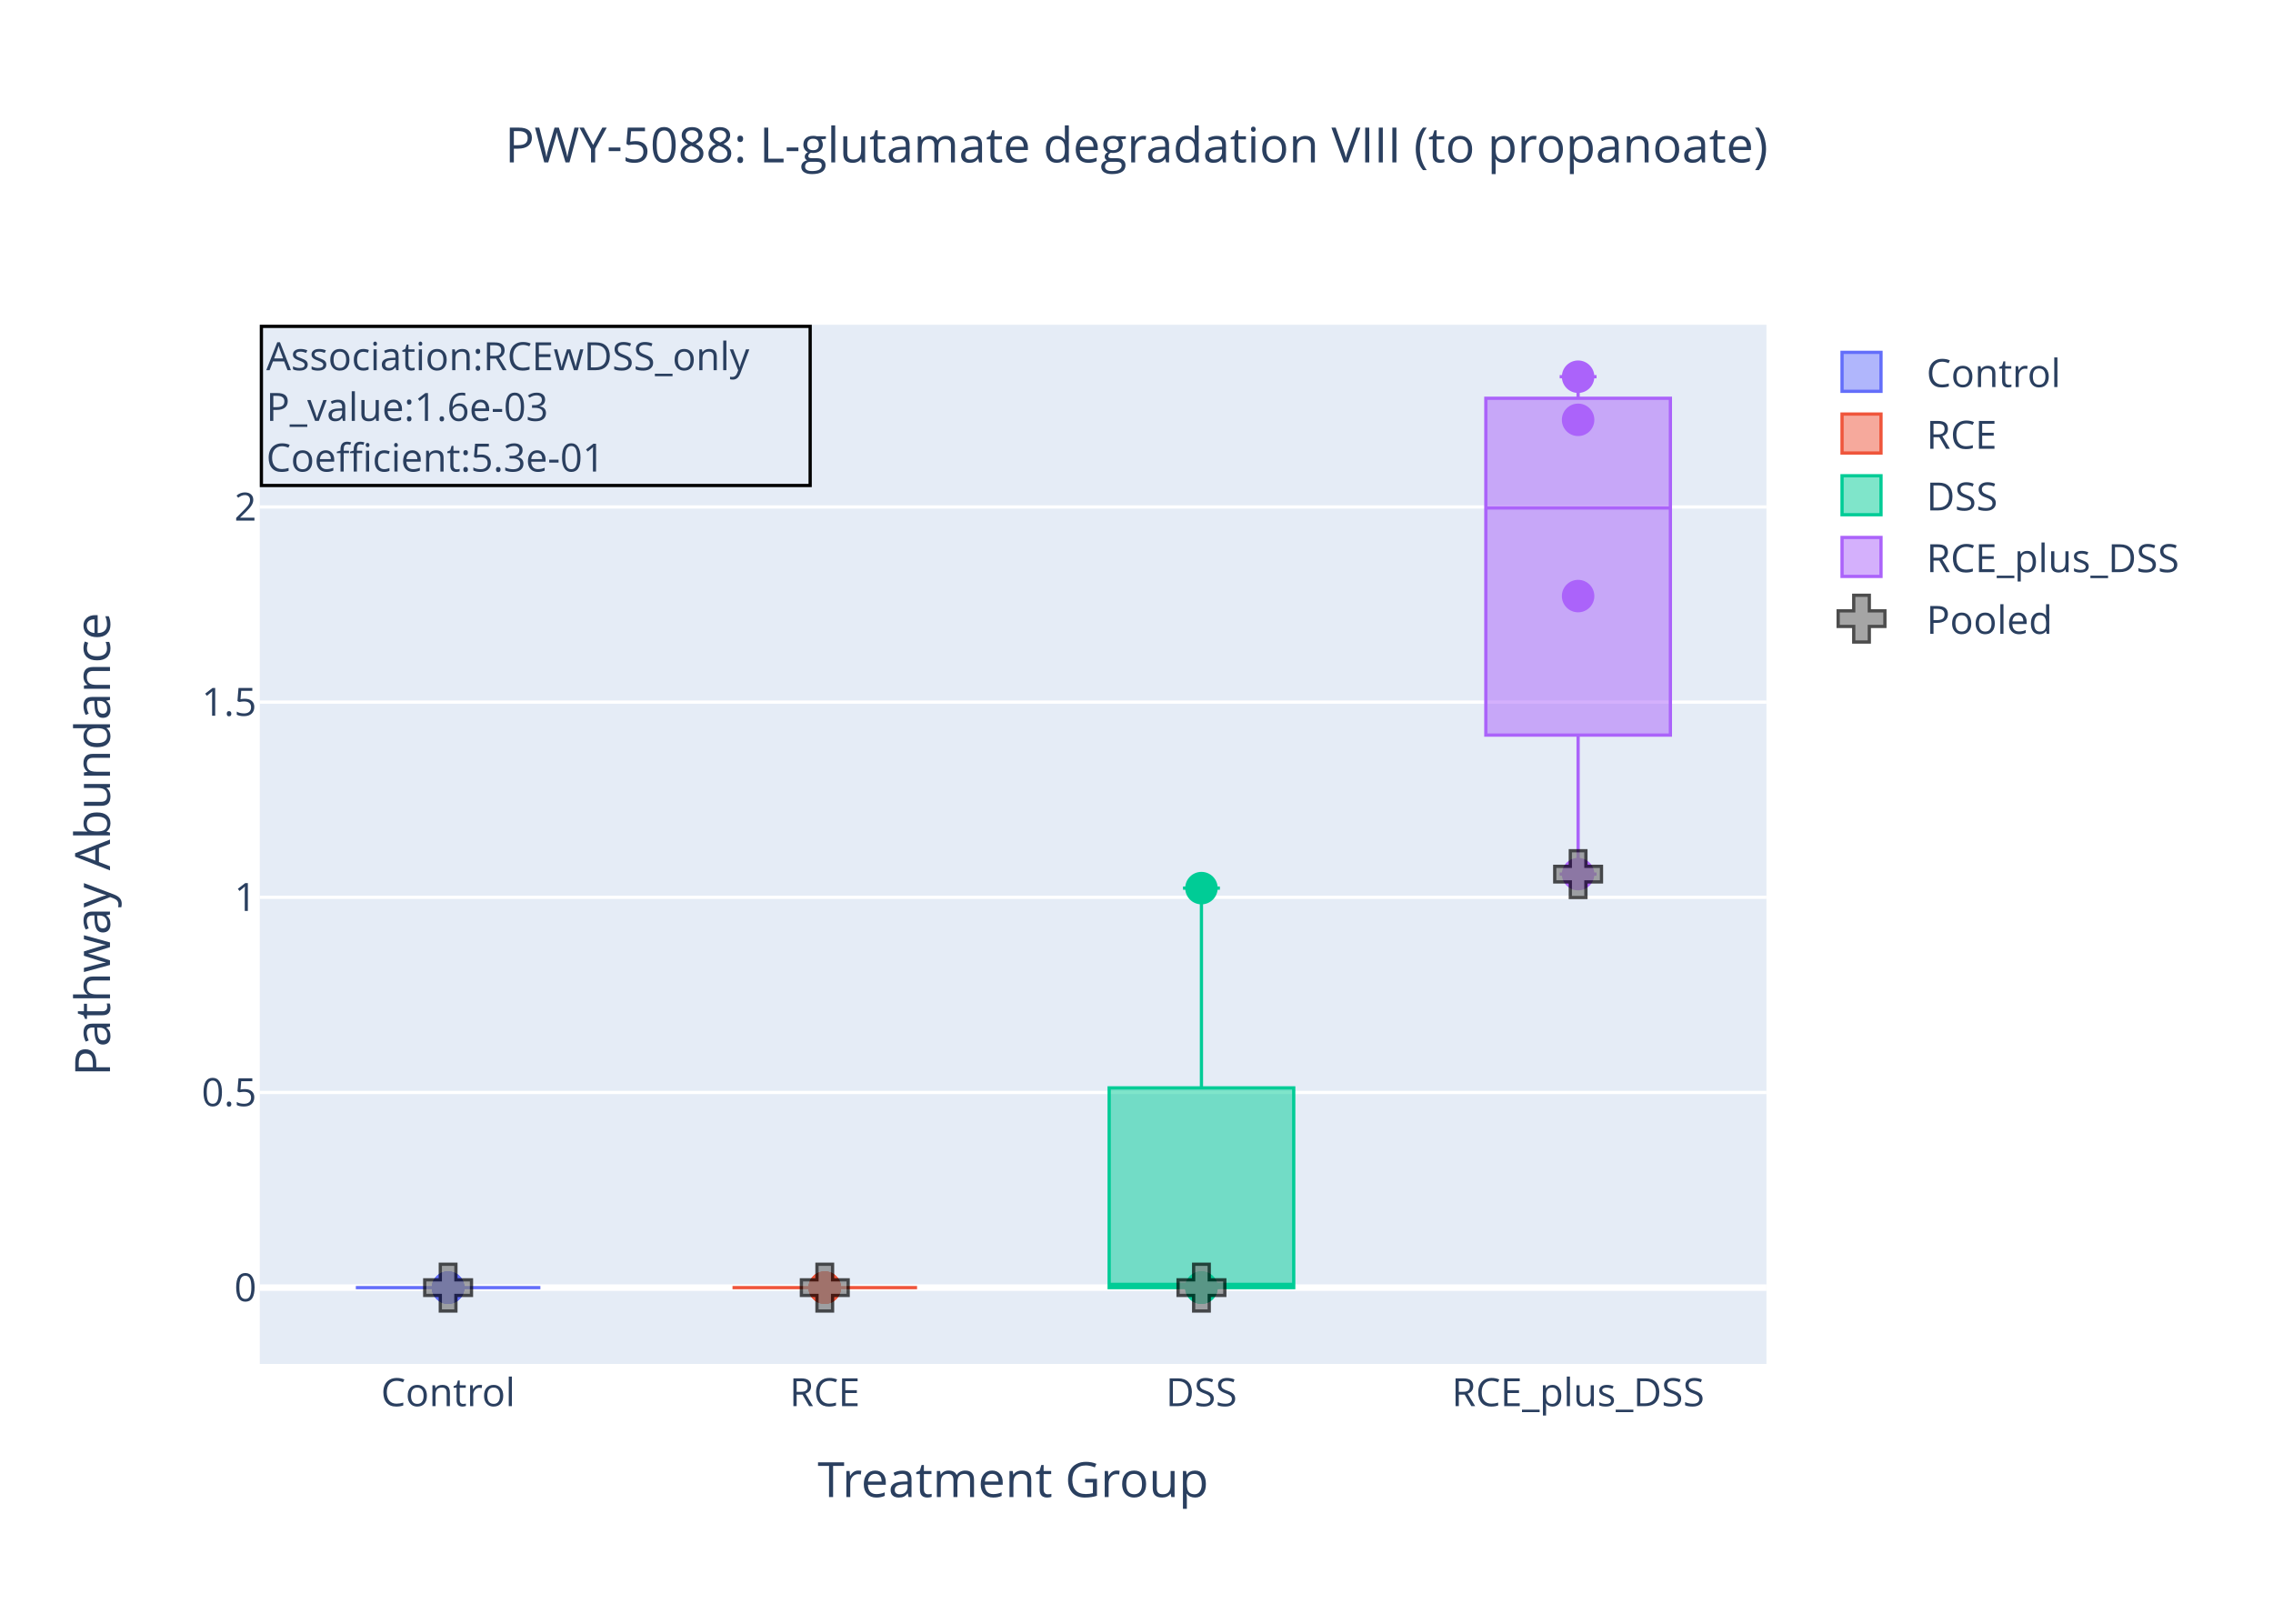
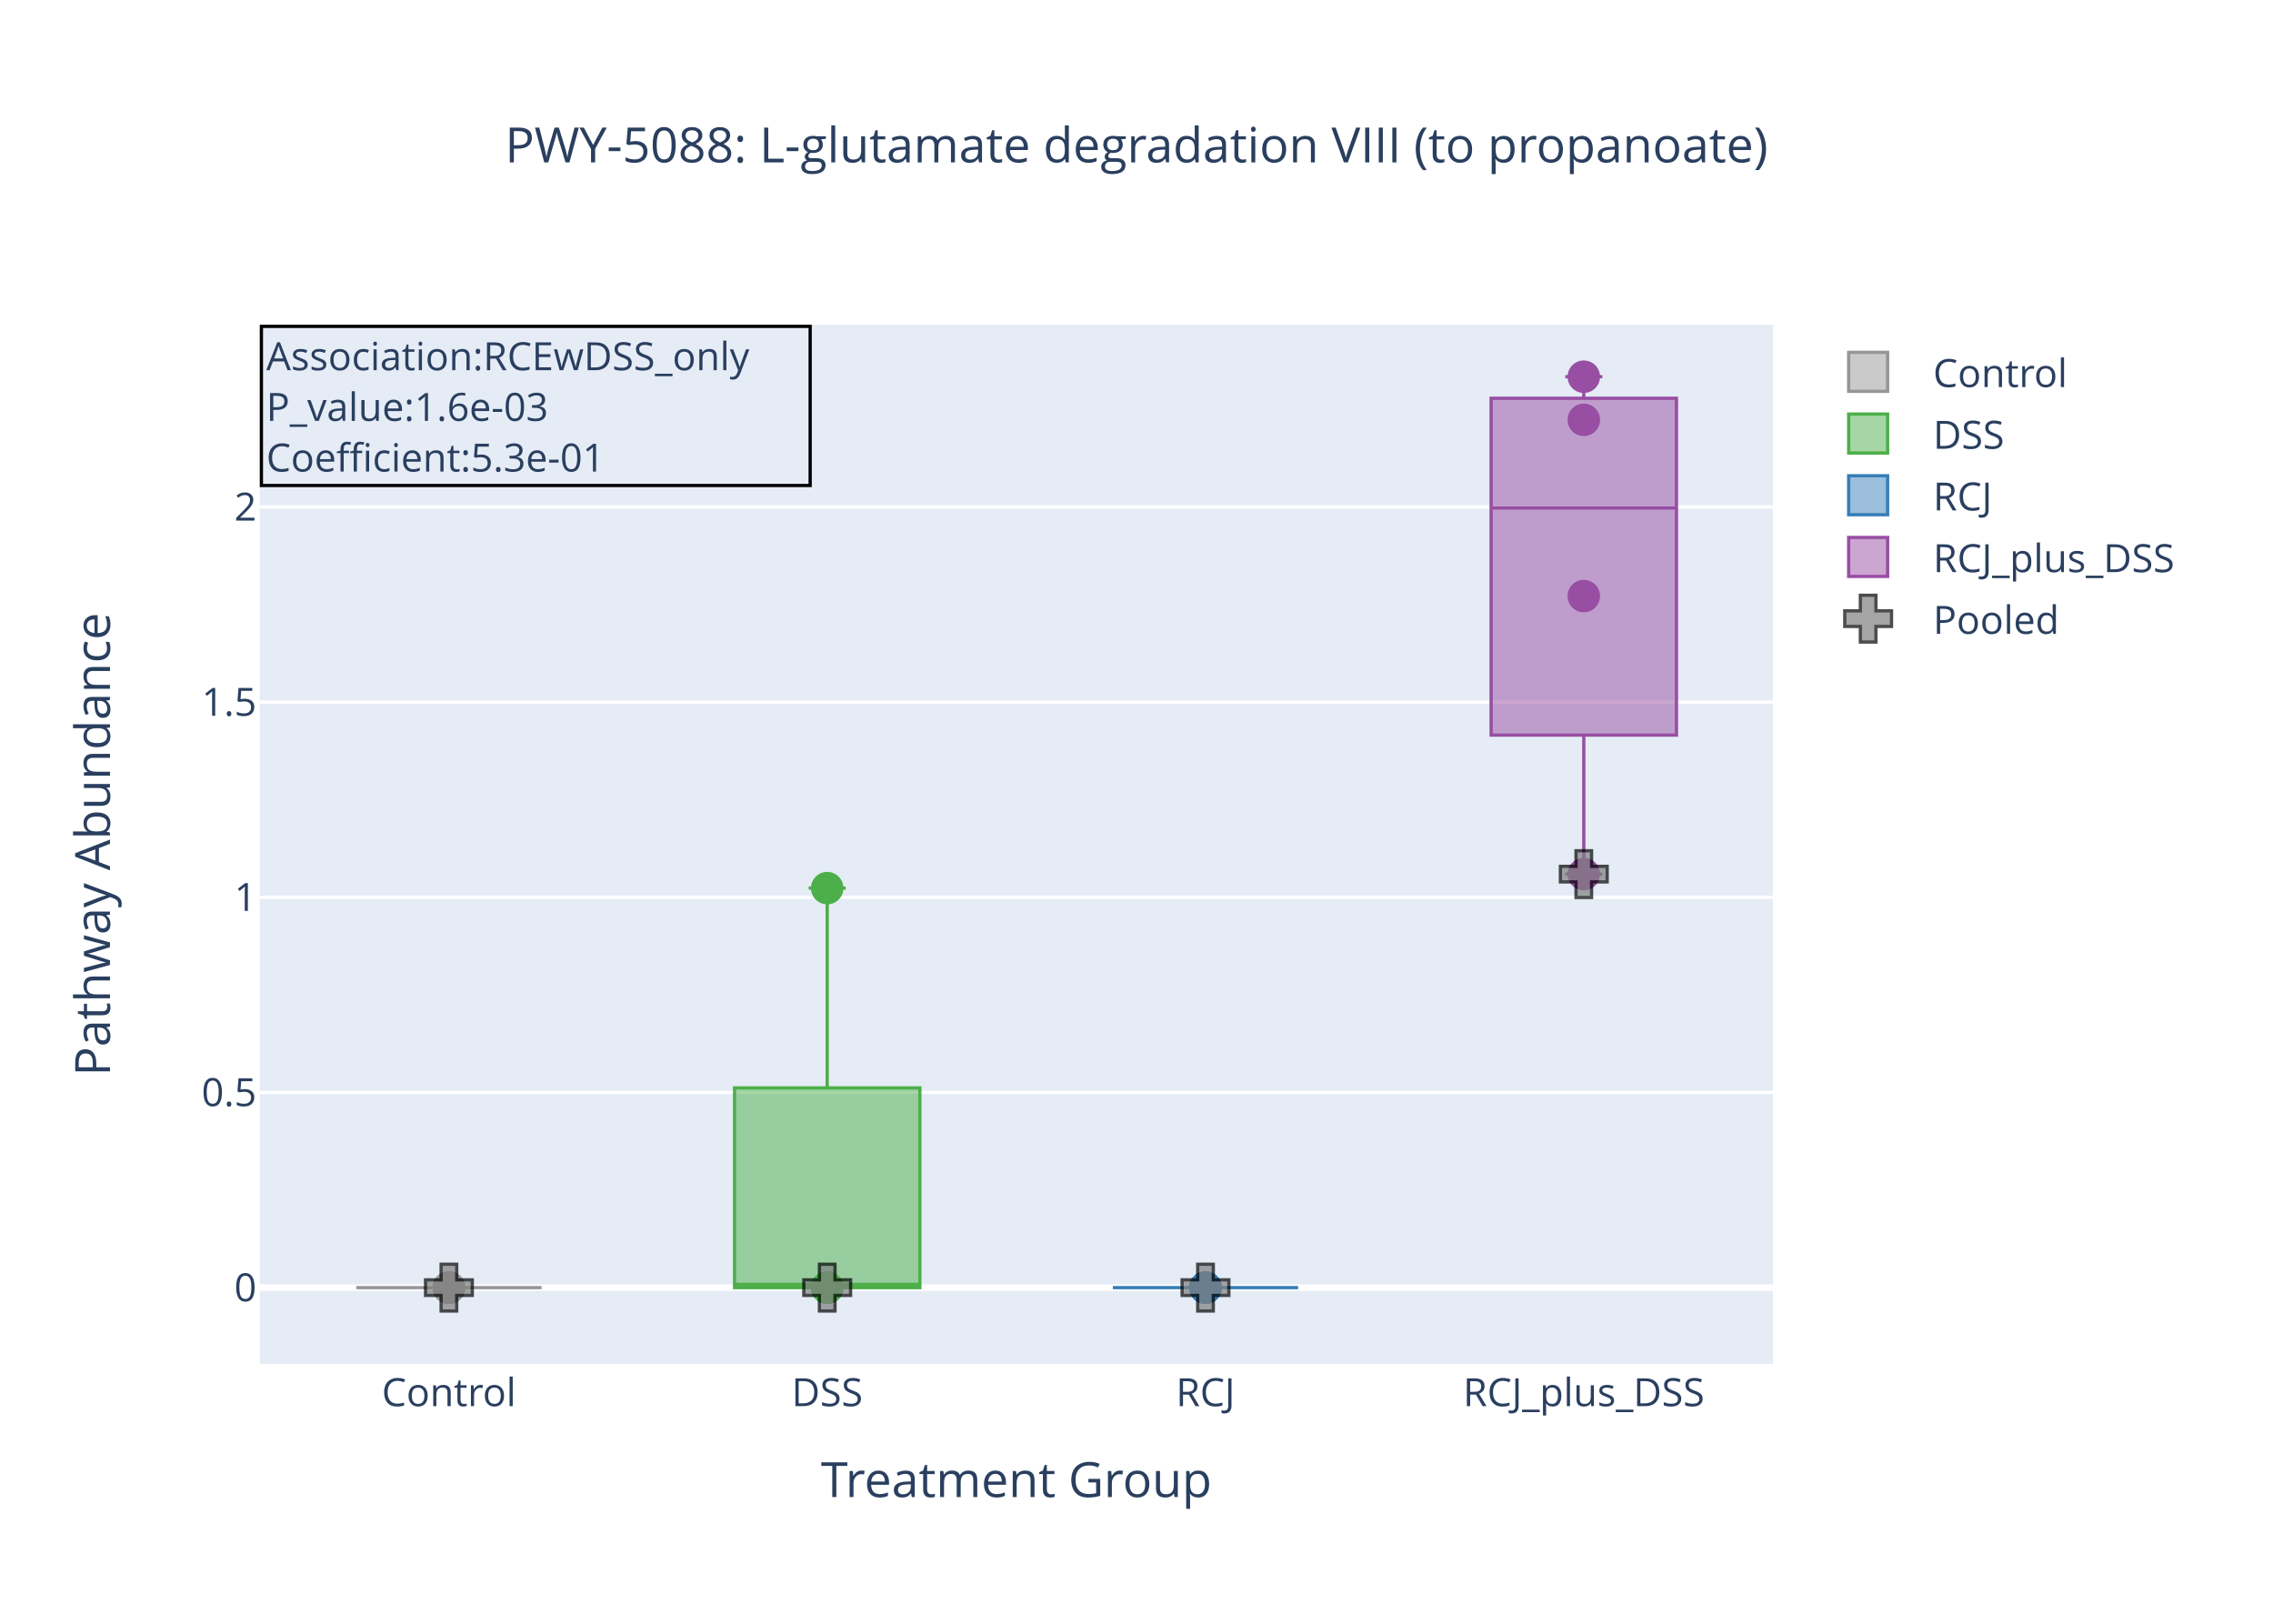
<svg xmlns="http://www.w3.org/2000/svg" class="main-svg" width="700" height="500" style="" viewBox="0 0 700 500">
  <rect x="0" y="0" width="700" height="500" style="fill: rgb(255, 255, 255); fill-opacity: 1;" />
-   <defs id="defs-d89f9c">
+   <defs id="defs-f4aa19">
    <g class="clips">
-       <clipPath id="clipd89f9cxyplot" class="plotclip">
-         <rect width="464" height="320" />
-       </clipPath>
-       <clipPath class="axesclip" id="clipd89f9cx">
-         <rect x="80" y="0" width="464" height="500" />
-       </clipPath>
-       <clipPath class="axesclip" id="clipd89f9cy">
+       <clipPath id="clipf4aa19xyplot" class="plotclip">
+         <rect width="466" height="320" />
+       </clipPath>
+       <clipPath class="axesclip" id="clipf4aa19x">
+         <rect x="80" y="0" width="466" height="500" />
+       </clipPath>
+       <clipPath class="axesclip" id="clipf4aa19y">
        <rect x="0" y="100" width="700" height="320" />
      </clipPath>
-       <clipPath class="axesclip" id="clipd89f9cxy">
-         <rect x="80" y="100" width="464" height="320" />
+       <clipPath class="axesclip" id="clipf4aa19xy">
+         <rect x="80" y="100" width="466" height="320" />
      </clipPath>
    </g>
    <g class="gradients" />
    <g class="patterns" />
  </defs>
  <g class="bglayer">
-     <rect class="bg" x="80" y="100" width="464" height="320" style="fill: rgb(229, 236, 246); fill-opacity: 1; stroke-width: 0;" />
+     <rect class="bg" x="80" y="100" width="466" height="320" style="fill: rgb(229, 236, 246); fill-opacity: 1; stroke-width: 0;" />
  </g>
  <g class="layer-below">
    <g class="imagelayer" />
    <g class="shapelayer" />
  </g>
  <g class="cartesianlayer">
    <g class="subplot xy">
      <g class="layer-subplot">
        <g class="shapelayer" />
        <g class="imagelayer" />
      </g>
      <g class="minor-gridlayer">
        <g class="x" />
        <g class="y" />
      </g>
      <g class="gridlayer">
        <g class="x" />
        <g class="y">
-           <path class="ygrid crisp" transform="translate(0,336.4)" d="M80,0h464" style="stroke: rgb(255, 255, 255); stroke-opacity: 1; stroke-width: 1px;" />
-           <path class="ygrid crisp" transform="translate(0,276.3)" d="M80,0h464" style="stroke: rgb(255, 255, 255); stroke-opacity: 1; stroke-width: 1px;" />
-           <path class="ygrid crisp" transform="translate(0,216.2)" d="M80,0h464" style="stroke: rgb(255, 255, 255); stroke-opacity: 1; stroke-width: 1px;" />
-           <path class="ygrid crisp" transform="translate(0,156.11)" d="M80,0h464" style="stroke: rgb(255, 255, 255); stroke-opacity: 1; stroke-width: 1px;" />
+           <path class="ygrid crisp" transform="translate(0,336.4)" d="M80,0h466" style="stroke: rgb(255, 255, 255); stroke-opacity: 1; stroke-width: 1px;" />
+           <path class="ygrid crisp" transform="translate(0,276.3)" d="M80,0h466" style="stroke: rgb(255, 255, 255); stroke-opacity: 1; stroke-width: 1px;" />
+           <path class="ygrid crisp" transform="translate(0,216.2)" d="M80,0h466" style="stroke: rgb(255, 255, 255); stroke-opacity: 1; stroke-width: 1px;" />
+           <path class="ygrid crisp" transform="translate(0,156.11)" d="M80,0h466" style="stroke: rgb(255, 255, 255); stroke-opacity: 1; stroke-width: 1px;" />
        </g>
      </g>
      <g class="zerolinelayer">
-         <path class="yzl zl crisp" transform="translate(0,396.5)" d="M80,0h464" style="stroke: rgb(255, 255, 255); stroke-opacity: 1; stroke-width: 2px;" />
+         <path class="yzl zl crisp" transform="translate(0,396.5)" d="M80,0h466" style="stroke: rgb(255, 255, 255); stroke-opacity: 1; stroke-width: 2px;" />
      </g>
      <path class="xlines-below" />
      <path class="ylines-below" />
      <g class="overlines-below" />
      <g class="xaxislayer-below" />
      <g class="yaxislayer-below" />
      <g class="overaxes-below" />
-       <g class="plot" transform="translate(80,100)" clip-path="url(#clipd89f9cxyplot)">
+       <g class="plot" transform="translate(80,100)" clip-path="url(#clipf4aa19xyplot)">
        <g class="boxlayer mlayer">
          <g class="trace boxes" style="opacity: 1;">
-             <path class="box" d="M29.58,296.5H86.42M29.58,296.5H86.42V296.5H29.58ZM58,296.5V296.5M58,296.5V296.5M52.32,296.5H63.68M52.32,296.5H63.68" style="vector-effect: non-scaling-stroke; stroke-width: 1px; stroke: rgb(99, 110, 250); stroke-opacity: 1; fill: rgb(99, 110, 250); fill-opacity: 0.5;" />
-             <g class="points">
-               <path class="point" transform="translate(58,296.5)" d="M5,0A5,5 0 1,1 0,-5A5,5 0 0,1 5,0Z" style="opacity: 1; stroke-width: 0px; fill: rgb(99, 110, 250); fill-opacity: 1;" />
-               <path class="point" transform="translate(58,296.5)" d="M5,0A5,5 0 1,1 0,-5A5,5 0 0,1 5,0Z" style="opacity: 1; stroke-width: 0px; fill: rgb(99, 110, 250); fill-opacity: 1;" />
-               <path class="point" transform="translate(58,296.5)" d="M5,0A5,5 0 1,1 0,-5A5,5 0 0,1 5,0Z" style="opacity: 1; stroke-width: 0px; fill: rgb(99, 110, 250); fill-opacity: 1;" />
-               <path class="point" transform="translate(58,296.5)" d="M5,0A5,5 0 1,1 0,-5A5,5 0 0,1 5,0Z" style="opacity: 1; stroke-width: 0px; fill: rgb(99, 110, 250); fill-opacity: 1;" />
-             </g>
-           </g>
-           <g class="trace boxes" style="opacity: 1;">
-             <path class="box" d="M145.58,296.5H202.42M145.58,296.5H202.42V296.5H145.58ZM174,296.5V296.5M174,296.5V296.5M168.32,296.5H179.68M168.32,296.5H179.68" style="vector-effect: non-scaling-stroke; stroke-width: 1px; stroke: rgb(239, 85, 59); stroke-opacity: 1; fill: rgb(239, 85, 59); fill-opacity: 0.5;" />
-             <g class="points">
-               <path class="point" transform="translate(174,296.5)" d="M5,0A5,5 0 1,1 0,-5A5,5 0 0,1 5,0Z" style="opacity: 1; stroke-width: 0px; fill: rgb(239, 85, 59); fill-opacity: 1;" />
-               <path class="point" transform="translate(174,296.5)" d="M5,0A5,5 0 1,1 0,-5A5,5 0 0,1 5,0Z" style="opacity: 1; stroke-width: 0px; fill: rgb(239, 85, 59); fill-opacity: 1;" />
-               <path class="point" transform="translate(174,296.5)" d="M5,0A5,5 0 1,1 0,-5A5,5 0 0,1 5,0Z" style="opacity: 1; stroke-width: 0px; fill: rgb(239, 85, 59); fill-opacity: 1;" />
-               <path class="point" transform="translate(174,296.5)" d="M5,0A5,5 0 1,1 0,-5A5,5 0 0,1 5,0Z" style="opacity: 1; stroke-width: 0px; fill: rgb(239, 85, 59); fill-opacity: 1;" />
-             </g>
-           </g>
-           <g class="trace boxes" style="opacity: 1;">
-             <path class="box" d="M261.58,295.5H318.42M261.58,296.5H318.42V234.99H261.58ZM290,296.5V296.5M290,234.99V173.48M284.32,296.5H295.68M284.32,173.48H295.68" style="vector-effect: non-scaling-stroke; stroke-width: 1px; stroke: rgb(0, 204, 150); stroke-opacity: 1; fill: rgb(0, 204, 150); fill-opacity: 0.5;" />
-             <g class="points">
-               <path class="point" transform="translate(290,296.5)" d="M5,0A5,5 0 1,1 0,-5A5,5 0 0,1 5,0Z" style="opacity: 1; stroke-width: 0px; fill: rgb(0, 204, 150); fill-opacity: 1;" />
-               <path class="point" transform="translate(290,296.5)" d="M5,0A5,5 0 1,1 0,-5A5,5 0 0,1 5,0Z" style="opacity: 1; stroke-width: 0px; fill: rgb(0, 204, 150); fill-opacity: 1;" />
-               <path class="point" transform="translate(290,296.5)" d="M5,0A5,5 0 1,1 0,-5A5,5 0 0,1 5,0Z" style="opacity: 1; stroke-width: 0px; fill: rgb(0, 204, 150); fill-opacity: 1;" />
-               <path class="point" transform="translate(290,173.48)" d="M5,0A5,5 0 1,1 0,-5A5,5 0 0,1 5,0Z" style="opacity: 1; stroke-width: 0px; fill: rgb(0, 204, 150); fill-opacity: 1;" />
-             </g>
-           </g>
-           <g class="trace boxes" style="opacity: 1;">
-             <path class="box" d="M377.58,56.42H434.42M377.58,126.36H434.42V22.64H377.58ZM406,126.36V169.17M406,22.64V16M400.32,169.17H411.68M400.32,16H411.68" style="vector-effect: non-scaling-stroke; stroke-width: 1px; stroke: rgb(171, 99, 250); stroke-opacity: 1; fill: rgb(171, 99, 250); fill-opacity: 0.5;" />
-             <g class="points">
-               <path class="point" transform="translate(406,169.17)" d="M5,0A5,5 0 1,1 0,-5A5,5 0 0,1 5,0Z" style="opacity: 1; stroke-width: 0px; fill: rgb(171, 99, 250); fill-opacity: 1;" />
-               <path class="point" transform="translate(406,83.55)" d="M5,0A5,5 0 1,1 0,-5A5,5 0 0,1 5,0Z" style="opacity: 1; stroke-width: 0px; fill: rgb(171, 99, 250); fill-opacity: 1;" />
-               <path class="point" transform="translate(406,29.28)" d="M5,0A5,5 0 1,1 0,-5A5,5 0 0,1 5,0Z" style="opacity: 1; stroke-width: 0px; fill: rgb(171, 99, 250); fill-opacity: 1;" />
-               <path class="point" transform="translate(406,16)" d="M5,0A5,5 0 1,1 0,-5A5,5 0 0,1 5,0Z" style="opacity: 1; stroke-width: 0px; fill: rgb(171, 99, 250); fill-opacity: 1;" />
+             <path class="box" d="M29.71,296.5H86.79M29.71,296.5H86.79V296.5H29.71ZM58.25,296.5V296.5M58.25,296.5V296.5M52.54,296.5H63.96M52.54,296.5H63.96" style="vector-effect: non-scaling-stroke; stroke-width: 1px; stroke: rgb(150, 150, 150); stroke-opacity: 1; fill: rgb(150, 150, 150); fill-opacity: 0.5;" />
+             <g class="points">
+               <path class="point" transform="translate(58.25,296.5)" d="M5,0A5,5 0 1,1 0,-5A5,5 0 0,1 5,0Z" style="opacity: 1; stroke-width: 0px; fill: rgb(150, 150, 150); fill-opacity: 1;" />
+               <path class="point" transform="translate(58.25,296.5)" d="M5,0A5,5 0 1,1 0,-5A5,5 0 0,1 5,0Z" style="opacity: 1; stroke-width: 0px; fill: rgb(150, 150, 150); fill-opacity: 1;" />
+               <path class="point" transform="translate(58.25,296.5)" d="M5,0A5,5 0 1,1 0,-5A5,5 0 0,1 5,0Z" style="opacity: 1; stroke-width: 0px; fill: rgb(150, 150, 150); fill-opacity: 1;" />
+               <path class="point" transform="translate(58.25,296.5)" d="M5,0A5,5 0 1,1 0,-5A5,5 0 0,1 5,0Z" style="opacity: 1; stroke-width: 0px; fill: rgb(150, 150, 150); fill-opacity: 1;" />
+             </g>
+           </g>
+           <g class="trace boxes" style="opacity: 1;">
+             <path class="box" d="M146.21,295.5H203.29M146.21,296.5H203.29V234.99H146.21ZM174.75,296.5V296.5M174.75,234.99V173.48M169.04,296.5H180.46M169.04,173.48H180.46" style="vector-effect: non-scaling-stroke; stroke-width: 1px; stroke: rgb(77, 175, 74); stroke-opacity: 1; fill: rgb(77, 175, 74); fill-opacity: 0.5;" />
+             <g class="points">
+               <path class="point" transform="translate(174.75,296.5)" d="M5,0A5,5 0 1,1 0,-5A5,5 0 0,1 5,0Z" style="opacity: 1; stroke-width: 0px; fill: rgb(77, 175, 74); fill-opacity: 1;" />
+               <path class="point" transform="translate(174.75,296.5)" d="M5,0A5,5 0 1,1 0,-5A5,5 0 0,1 5,0Z" style="opacity: 1; stroke-width: 0px; fill: rgb(77, 175, 74); fill-opacity: 1;" />
+               <path class="point" transform="translate(174.75,296.5)" d="M5,0A5,5 0 1,1 0,-5A5,5 0 0,1 5,0Z" style="opacity: 1; stroke-width: 0px; fill: rgb(77, 175, 74); fill-opacity: 1;" />
+               <path class="point" transform="translate(174.75,173.48)" d="M5,0A5,5 0 1,1 0,-5A5,5 0 0,1 5,0Z" style="opacity: 1; stroke-width: 0px; fill: rgb(77, 175, 74); fill-opacity: 1;" />
+             </g>
+           </g>
+           <g class="trace boxes" style="opacity: 1;">
+             <path class="box" d="M262.71,296.5H319.79M262.71,296.5H319.79V296.5H262.71ZM291.25,296.5V296.5M291.25,296.5V296.5M285.54,296.5H296.96M285.54,296.5H296.96" style="vector-effect: non-scaling-stroke; stroke-width: 1px; stroke: rgb(55, 126, 184); stroke-opacity: 1; fill: rgb(55, 126, 184); fill-opacity: 0.5;" />
+             <g class="points">
+               <path class="point" transform="translate(291.25,296.5)" d="M5,0A5,5 0 1,1 0,-5A5,5 0 0,1 5,0Z" style="opacity: 1; stroke-width: 0px; fill: rgb(55, 126, 184); fill-opacity: 1;" />
+               <path class="point" transform="translate(291.25,296.5)" d="M5,0A5,5 0 1,1 0,-5A5,5 0 0,1 5,0Z" style="opacity: 1; stroke-width: 0px; fill: rgb(55, 126, 184); fill-opacity: 1;" />
+               <path class="point" transform="translate(291.25,296.5)" d="M5,0A5,5 0 1,1 0,-5A5,5 0 0,1 5,0Z" style="opacity: 1; stroke-width: 0px; fill: rgb(55, 126, 184); fill-opacity: 1;" />
+               <path class="point" transform="translate(291.25,296.5)" d="M5,0A5,5 0 1,1 0,-5A5,5 0 0,1 5,0Z" style="opacity: 1; stroke-width: 0px; fill: rgb(55, 126, 184); fill-opacity: 1;" />
+             </g>
+           </g>
+           <g class="trace boxes" style="opacity: 1;">
+             <path class="box" d="M379.21,56.42H436.29M379.21,126.36H436.29V22.64H379.21ZM407.75,126.36V169.17M407.75,22.64V16M402.04,169.17H413.46M402.04,16H413.46" style="vector-effect: non-scaling-stroke; stroke-width: 1px; stroke: rgb(152, 78, 163); stroke-opacity: 1; fill: rgb(152, 78, 163); fill-opacity: 0.5;" />
+             <g class="points">
+               <path class="point" transform="translate(407.75,169.17)" d="M5,0A5,5 0 1,1 0,-5A5,5 0 0,1 5,0Z" style="opacity: 1; stroke-width: 0px; fill: rgb(152, 78, 163); fill-opacity: 1;" />
+               <path class="point" transform="translate(407.75,83.55)" d="M5,0A5,5 0 1,1 0,-5A5,5 0 0,1 5,0Z" style="opacity: 1; stroke-width: 0px; fill: rgb(152, 78, 163); fill-opacity: 1;" />
+               <path class="point" transform="translate(407.75,29.28)" d="M5,0A5,5 0 1,1 0,-5A5,5 0 0,1 5,0Z" style="opacity: 1; stroke-width: 0px; fill: rgb(152, 78, 163); fill-opacity: 1;" />
+               <path class="point" transform="translate(407.75,16)" d="M5,0A5,5 0 1,1 0,-5A5,5 0 0,1 5,0Z" style="opacity: 1; stroke-width: 0px; fill: rgb(152, 78, 163); fill-opacity: 1;" />
            </g>
          </g>
        </g>
        <g class="scatterlayer mlayer">
-           <g class="trace scatter trace84ff7c" style="stroke-miterlimit: 2; opacity: 1;">
+           <g class="trace scatter trace22c0b2" style="stroke-miterlimit: 2; opacity: 1;">
            <g class="fills" />
            <g class="errorbars" />
            <g class="lines" />
            <g class="points">
-               <path class="point" transform="translate(58,296.5)" d="M7.2,2.4H2.4V7.2H-2.4V2.4H-7.2V-2.4H-2.4V-7.2H2.4V-2.4H7.2Z" style="opacity: 0.7; stroke-width: 1px; fill: rgb(127, 127, 127); fill-opacity: 1; stroke: rgb(0, 0, 0); stroke-opacity: 1;" />
-               <path class="point" transform="translate(290,296.5)" d="M7.2,2.4H2.4V7.2H-2.4V2.4H-7.2V-2.4H-2.4V-7.2H2.4V-2.4H7.2Z" style="opacity: 0.7; stroke-width: 1px; fill: rgb(127, 127, 127); fill-opacity: 1; stroke: rgb(0, 0, 0); stroke-opacity: 1;" />
-               <path class="point" transform="translate(174,296.5)" d="M7.2,2.4H2.4V7.2H-2.4V2.4H-7.2V-2.4H-2.4V-7.2H2.4V-2.4H7.2Z" style="opacity: 0.7; stroke-width: 1px; fill: rgb(127, 127, 127); fill-opacity: 1; stroke: rgb(0, 0, 0); stroke-opacity: 1;" />
-               <path class="point" transform="translate(406,169.17)" d="M7.2,2.4H2.4V7.2H-2.4V2.4H-7.2V-2.4H-2.4V-7.2H2.4V-2.4H7.2Z" style="opacity: 0.7; stroke-width: 1px; fill: rgb(127, 127, 127); fill-opacity: 1; stroke: rgb(0, 0, 0); stroke-opacity: 1;" />
+               <path class="point" transform="translate(58.25,296.5)" d="M7.2,2.4H2.4V7.2H-2.4V2.4H-7.2V-2.4H-2.4V-7.2H2.4V-2.4H7.2Z" style="opacity: 0.7; stroke-width: 1px; fill: rgb(127, 127, 127); fill-opacity: 1; stroke: rgb(0, 0, 0); stroke-opacity: 1;" />
+               <path class="point" transform="translate(174.75,296.5)" d="M7.2,2.4H2.4V7.2H-2.4V2.4H-7.2V-2.4H-2.4V-7.2H2.4V-2.4H7.2Z" style="opacity: 0.7; stroke-width: 1px; fill: rgb(127, 127, 127); fill-opacity: 1; stroke: rgb(0, 0, 0); stroke-opacity: 1;" />
+               <path class="point" transform="translate(291.25,296.5)" d="M7.2,2.4H2.4V7.2H-2.4V2.4H-7.2V-2.4H-2.4V-7.2H2.4V-2.4H7.2Z" style="opacity: 0.7; stroke-width: 1px; fill: rgb(127, 127, 127); fill-opacity: 1; stroke: rgb(0, 0, 0); stroke-opacity: 1;" />
+               <path class="point" transform="translate(407.75,169.17)" d="M7.2,2.4H2.4V7.2H-2.4V2.4H-7.2V-2.4H-2.4V-7.2H2.4V-2.4H7.2Z" style="opacity: 0.7; stroke-width: 1px; fill: rgb(127, 127, 127); fill-opacity: 1; stroke: rgb(0, 0, 0); stroke-opacity: 1;" />
            </g>
            <g class="text" />
          </g>
        </g>
      </g>
      <g class="overplot" />
      <path class="xlines-above crisp" d="M0,0" style="fill: none;" />
      <path class="ylines-above crisp" d="M0,0" style="fill: none;" />
      <g class="overlines-above" />
      <g class="xaxislayer-above">
        <g class="xtick">
-           <text text-anchor="middle" x="0" y="433" transform="translate(138,0)" style="font-family: 'Open Sans', verdana, arial, sans-serif; font-size: 12px; fill: rgb(42, 63, 95); fill-opacity: 1; white-space: pre; opacity: 1;">Control</text>
-         </g>
-         <g class="xtick">
-           <text text-anchor="middle" x="0" y="433" transform="translate(254,0)" style="font-family: 'Open Sans', verdana, arial, sans-serif; font-size: 12px; fill: rgb(42, 63, 95); fill-opacity: 1; white-space: pre; opacity: 1;">RCE</text>
-         </g>
-         <g class="xtick">
-           <text text-anchor="middle" x="0" y="433" transform="translate(370,0)" style="font-family: 'Open Sans', verdana, arial, sans-serif; font-size: 12px; fill: rgb(42, 63, 95); fill-opacity: 1; white-space: pre; opacity: 1;">DSS</text>
-         </g>
-         <g class="xtick">
-           <text text-anchor="middle" x="0" y="433" transform="translate(486,0)" style="font-family: 'Open Sans', verdana, arial, sans-serif; font-size: 12px; fill: rgb(42, 63, 95); fill-opacity: 1; white-space: pre; opacity: 1;">RCE_plus_DSS</text>
+           <text text-anchor="middle" x="0" y="433" transform="translate(138.25,0)" style="font-family: 'Open Sans', verdana, arial, sans-serif; font-size: 12px; fill: rgb(42, 63, 95); fill-opacity: 1; white-space: pre; opacity: 1;">Control</text>
+         </g>
+         <g class="xtick">
+           <text text-anchor="middle" x="0" y="433" transform="translate(254.75,0)" style="font-family: 'Open Sans', verdana, arial, sans-serif; font-size: 12px; fill: rgb(42, 63, 95); fill-opacity: 1; white-space: pre; opacity: 1;">DSS</text>
+         </g>
+         <g class="xtick">
+           <text text-anchor="middle" x="0" y="433" transform="translate(371.25,0)" style="font-family: 'Open Sans', verdana, arial, sans-serif; font-size: 12px; fill: rgb(42, 63, 95); fill-opacity: 1; white-space: pre; opacity: 1;">RCJ</text>
+         </g>
+         <g class="xtick">
+           <text text-anchor="middle" x="0" y="433" transform="translate(487.75,0)" style="font-family: 'Open Sans', verdana, arial, sans-serif; font-size: 12px; fill: rgb(42, 63, 95); fill-opacity: 1; white-space: pre; opacity: 1;">RCJ_plus_DSS</text>
        </g>
      </g>
      <g class="yaxislayer-above">
        <g class="ytick">
          <text text-anchor="end" x="79" y="4.2" transform="translate(0,396.5)" style="font-family: 'Open Sans', verdana, arial, sans-serif; font-size: 12px; fill: rgb(42, 63, 95); fill-opacity: 1; white-space: pre; opacity: 1;">0</text>
        </g>
        <g class="ytick">
          <text text-anchor="end" x="79" y="4.2" style="font-family: 'Open Sans', verdana, arial, sans-serif; font-size: 12px; fill: rgb(42, 63, 95); fill-opacity: 1; white-space: pre; opacity: 1;" transform="translate(0,336.4)">0.5</text>
        </g>
        <g class="ytick">
          <text text-anchor="end" x="79" y="4.2" style="font-family: 'Open Sans', verdana, arial, sans-serif; font-size: 12px; fill: rgb(42, 63, 95); fill-opacity: 1; white-space: pre; opacity: 1;" transform="translate(0,276.3)">1</text>
        </g>
        <g class="ytick">
          <text text-anchor="end" x="79" y="4.2" style="font-family: 'Open Sans', verdana, arial, sans-serif; font-size: 12px; fill: rgb(42, 63, 95); fill-opacity: 1; white-space: pre; opacity: 1;" transform="translate(0,216.2)">1.5</text>
        </g>
        <g class="ytick">
          <text text-anchor="end" x="79" y="4.2" style="font-family: 'Open Sans', verdana, arial, sans-serif; font-size: 12px; fill: rgb(42, 63, 95); fill-opacity: 1; white-space: pre; opacity: 1;" transform="translate(0,156.11)">2</text>
        </g>
      </g>
      <g class="overaxes-above" />
    </g>
  </g>
  <g class="polarlayer" />
  <g class="smithlayer" />
  <g class="ternarylayer" />
  <g class="geolayer" />
  <g class="funnelarealayer" />
  <g class="pielayer" />
  <g class="iciclelayer" />
  <g class="treemaplayer" />
  <g class="sunburstlayer" />
  <g class="glimages" />
-   <defs id="topdefs-d89f9c">
+   <defs id="topdefs-f4aa19">
    <g class="clips" />
-     <clipPath id="legendd89f9c">
-       <rect width="135" height="105" x="0" y="0" />
+     <clipPath id="legendf4aa19">
+       <rect width="133" height="105" x="0" y="0" />
    </clipPath>
  </defs>
  <g class="layer-above">
    <g class="imagelayer" />
    <g class="shapelayer" />
  </g>
  <g class="infolayer">
-     <g class="legend" pointer-events="all" transform="translate(553.28,100)">
-       <rect class="bg" shape-rendering="crispEdges" width="135" height="105" x="0" y="0" style="stroke: rgb(68, 68, 68); stroke-opacity: 1; fill: rgb(255, 255, 255); fill-opacity: 1; stroke-width: 0px;" />
-       <g class="scrollbox" transform="" clip-path="url(#legendd89f9c)">
+     <g class="legend" pointer-events="all" transform="translate(555.32,100)">
+       <rect class="bg" shape-rendering="crispEdges" width="133" height="105" x="0" y="0" style="stroke: rgb(68, 68, 68); stroke-opacity: 1; fill: rgb(255, 255, 255); fill-opacity: 1; stroke-width: 0px;" />
+       <g class="scrollbox" transform="" clip-path="url(#legendf4aa19)">
        <g class="groups">
          <g class="traces" transform="translate(0,14.5)" style="opacity: 1;">
            <text class="legendtext" text-anchor="start" x="40" y="4.68" style="font-family: 'Open Sans', verdana, arial, sans-serif; font-size: 12px; fill: rgb(42, 63, 95); fill-opacity: 1; white-space: pre;">Control</text>
            <g class="layers" style="opacity: 1;">
              <g class="legendfill" />
              <g class="legendlines" />
              <g class="legendsymbols">
                <g class="legendpoints">
-                   <path class="legendbox" d="M6,6H-6V-6H6Z" transform="translate(20,0)" style="stroke-width: 1px; fill: rgb(99, 110, 250); fill-opacity: 0.5; stroke: rgb(99, 110, 250); stroke-opacity: 1;" />
-                 </g>
-               </g>
-             </g>
-             <rect class="legendtoggle" x="0" y="-9.5" width="129.844" height="19" style="fill: rgb(0, 0, 0); fill-opacity: 0;" />
+                   <path class="legendbox" d="M6,6H-6V-6H6Z" transform="translate(20,0)" style="stroke-width: 1px; fill: rgb(150, 150, 150); fill-opacity: 0.5; stroke: rgb(150, 150, 150); stroke-opacity: 1;" />
+                 </g>
+               </g>
+             </g>
+             <rect class="legendtoggle" x="0" y="-9.5" width="127.703" height="19" style="fill: rgb(0, 0, 0); fill-opacity: 0;" />
          </g>
          <g class="traces" transform="translate(0,33.5)" style="opacity: 1;">
-             <text class="legendtext" text-anchor="start" x="40" y="4.68" style="font-family: 'Open Sans', verdana, arial, sans-serif; font-size: 12px; fill: rgb(42, 63, 95); fill-opacity: 1; white-space: pre;">RCE</text>
-             <g class="layers" style="opacity: 1;">
-               <g class="legendfill" />
-               <g class="legendlines" />
-               <g class="legendsymbols">
-                 <g class="legendpoints">
-                   <path class="legendbox" d="M6,6H-6V-6H6Z" transform="translate(20,0)" style="stroke-width: 1px; fill: rgb(239, 85, 59); fill-opacity: 0.5; stroke: rgb(239, 85, 59); stroke-opacity: 1;" />
-                 </g>
-               </g>
-             </g>
-             <rect class="legendtoggle" x="0" y="-9.5" width="129.844" height="19" style="fill: rgb(0, 0, 0); fill-opacity: 0;" />
+             <text class="legendtext" text-anchor="start" x="40" y="4.68" style="font-family: 'Open Sans', verdana, arial, sans-serif; font-size: 12px; fill: rgb(42, 63, 95); fill-opacity: 1; white-space: pre;">DSS</text>
+             <g class="layers" style="opacity: 1;">
+               <g class="legendfill" />
+               <g class="legendlines" />
+               <g class="legendsymbols">
+                 <g class="legendpoints">
+                   <path class="legendbox" d="M6,6H-6V-6H6Z" transform="translate(20,0)" style="stroke-width: 1px; fill: rgb(77, 175, 74); fill-opacity: 0.5; stroke: rgb(77, 175, 74); stroke-opacity: 1;" />
+                 </g>
+               </g>
+             </g>
+             <rect class="legendtoggle" x="0" y="-9.5" width="127.703" height="19" style="fill: rgb(0, 0, 0); fill-opacity: 0;" />
          </g>
          <g class="traces" transform="translate(0,52.5)" style="opacity: 1;">
-             <text class="legendtext" text-anchor="start" x="40" y="4.68" style="font-family: 'Open Sans', verdana, arial, sans-serif; font-size: 12px; fill: rgb(42, 63, 95); fill-opacity: 1; white-space: pre;">DSS</text>
-             <g class="layers" style="opacity: 1;">
-               <g class="legendfill" />
-               <g class="legendlines" />
-               <g class="legendsymbols">
-                 <g class="legendpoints">
-                   <path class="legendbox" d="M6,6H-6V-6H6Z" transform="translate(20,0)" style="stroke-width: 1px; fill: rgb(0, 204, 150); fill-opacity: 0.5; stroke: rgb(0, 204, 150); stroke-opacity: 1;" />
-                 </g>
-               </g>
-             </g>
-             <rect class="legendtoggle" x="0" y="-9.5" width="129.844" height="19" style="fill: rgb(0, 0, 0); fill-opacity: 0;" />
+             <text class="legendtext" text-anchor="start" x="40" y="4.68" style="font-family: 'Open Sans', verdana, arial, sans-serif; font-size: 12px; fill: rgb(42, 63, 95); fill-opacity: 1; white-space: pre;">RCJ</text>
+             <g class="layers" style="opacity: 1;">
+               <g class="legendfill" />
+               <g class="legendlines" />
+               <g class="legendsymbols">
+                 <g class="legendpoints">
+                   <path class="legendbox" d="M6,6H-6V-6H6Z" transform="translate(20,0)" style="stroke-width: 1px; fill: rgb(55, 126, 184); fill-opacity: 0.5; stroke: rgb(55, 126, 184); stroke-opacity: 1;" />
+                 </g>
+               </g>
+             </g>
+             <rect class="legendtoggle" x="0" y="-9.5" width="127.703" height="19" style="fill: rgb(0, 0, 0); fill-opacity: 0;" />
          </g>
          <g class="traces" transform="translate(0,71.5)" style="opacity: 1;">
-             <text class="legendtext" text-anchor="start" x="40" y="4.68" style="font-family: 'Open Sans', verdana, arial, sans-serif; font-size: 12px; fill: rgb(42, 63, 95); fill-opacity: 1; white-space: pre;">RCE_plus_DSS</text>
-             <g class="layers" style="opacity: 1;">
-               <g class="legendfill" />
-               <g class="legendlines" />
-               <g class="legendsymbols">
-                 <g class="legendpoints">
-                   <path class="legendbox" d="M6,6H-6V-6H6Z" transform="translate(20,0)" style="stroke-width: 1px; fill: rgb(171, 99, 250); fill-opacity: 0.5; stroke: rgb(171, 99, 250); stroke-opacity: 1;" />
-                 </g>
-               </g>
-             </g>
-             <rect class="legendtoggle" x="0" y="-9.5" width="129.844" height="19" style="fill: rgb(0, 0, 0); fill-opacity: 0;" />
+             <text class="legendtext" text-anchor="start" x="40" y="4.68" style="font-family: 'Open Sans', verdana, arial, sans-serif; font-size: 12px; fill: rgb(42, 63, 95); fill-opacity: 1; white-space: pre;">RCJ_plus_DSS</text>
+             <g class="layers" style="opacity: 1;">
+               <g class="legendfill" />
+               <g class="legendlines" />
+               <g class="legendsymbols">
+                 <g class="legendpoints">
+                   <path class="legendbox" d="M6,6H-6V-6H6Z" transform="translate(20,0)" style="stroke-width: 1px; fill: rgb(152, 78, 163); fill-opacity: 0.5; stroke: rgb(152, 78, 163); stroke-opacity: 1;" />
+                 </g>
+               </g>
+             </g>
+             <rect class="legendtoggle" x="0" y="-9.5" width="127.703" height="19" style="fill: rgb(0, 0, 0); fill-opacity: 0;" />
          </g>
          <g class="traces" transform="translate(0,90.5)" style="opacity: 1;">
            <text class="legendtext" text-anchor="start" x="40" y="4.68" style="font-family: 'Open Sans', verdana, arial, sans-serif; font-size: 12px; fill: rgb(42, 63, 95); fill-opacity: 1; white-space: pre;">Pooled</text>
            <g class="layers" style="opacity: 1;">
              <g class="legendfill" />
              <g class="legendlines" />
              <g class="legendsymbols">
                <g class="legendpoints">
                  <path class="scatterpts" transform="translate(20,0)" d="M7.2,2.4H2.4V7.2H-2.4V2.4H-7.2V-2.4H-2.4V-7.2H2.4V-2.4H7.2Z" style="opacity: 0.7; stroke-width: 1px; fill: rgb(127, 127, 127); fill-opacity: 1; stroke: rgb(0, 0, 0); stroke-opacity: 1;" />
                </g>
              </g>
            </g>
-             <rect class="legendtoggle" x="0" y="-9.5" width="129.844" height="19" style="fill: rgb(0, 0, 0); fill-opacity: 0;" />
+             <rect class="legendtoggle" x="0" y="-9.5" width="127.703" height="19" style="fill: rgb(0, 0, 0); fill-opacity: 0;" />
          </g>
        </g>
      </g>
      <rect class="scrollbar" rx="20" ry="3" width="0" height="0" x="0" y="0" style="fill: rgb(128, 139, 164); fill-opacity: 1;" />
    </g>
    <g class="g-gtitle">
      <text class="gtitle" x="350" y="50" text-anchor="middle" dy="0em" style="font-family: 'Open Sans', verdana, arial, sans-serif; font-size: 15px; fill: rgb(42, 63, 95); opacity: 1; font-weight: normal; white-space: pre;">PWY-5088: L-glutamate degradation VIII (to propanoate)</text>
    </g>
    <g class="g-xtitle">
-       <text class="xtitle" x="312" y="461" text-anchor="middle" style="font-family: 'Open Sans', verdana, arial, sans-serif; font-size: 15px; fill: rgb(42, 63, 95); opacity: 1; font-weight: normal; white-space: pre;">Treatment Group</text>
+       <text class="xtitle" x="313" y="461" text-anchor="middle" style="font-family: 'Open Sans', verdana, arial, sans-serif; font-size: 15px; fill: rgb(42, 63, 95); opacity: 1; font-weight: normal; white-space: pre;">Treatment Group</text>
    </g>
    <g class="g-ytitle">
      <text class="ytitle" transform="rotate(-90,33.875,260)" x="33.875" y="260" text-anchor="middle" style="font-family: 'Open Sans', verdana, arial, sans-serif; font-size: 15px; fill: rgb(42, 63, 95); opacity: 1; font-weight: normal; white-space: pre;">Pathway Abundance</text>
    </g>
    <g class="annotation" data-index="0" style="opacity: 1;">
      <g class="annotation-text-g" transform="rotate(0,165,125)">
        <g class="cursor-pointer" transform="translate(80,100)">
          <rect class="bg" x="0.5" y="0.5" width="169" height="49" style="stroke-width: 1px; stroke: rgb(0, 0, 0); stroke-opacity: 1; fill: rgb(0, 0, 0); fill-opacity: 0;" />
          <text class="annotation-text" text-anchor="start" x="2" y="14" style="font-family: 'Open Sans', verdana, arial, sans-serif; font-size: 12px; fill: rgb(42, 63, 95); fill-opacity: 1; white-space: pre;">
            <tspan class="line" dy="0em" x="2" y="14">Association:RCEwDSS_only</tspan>
            <tspan class="line" dy="1.3em" x="2" y="14">P_value:1.6e-03</tspan>
            <tspan class="line" dy="2.6em" x="2" y="14">Coefficient:5.3e-01</tspan>
          </text>
        </g>
      </g>
    </g>
  </g>
</svg>
